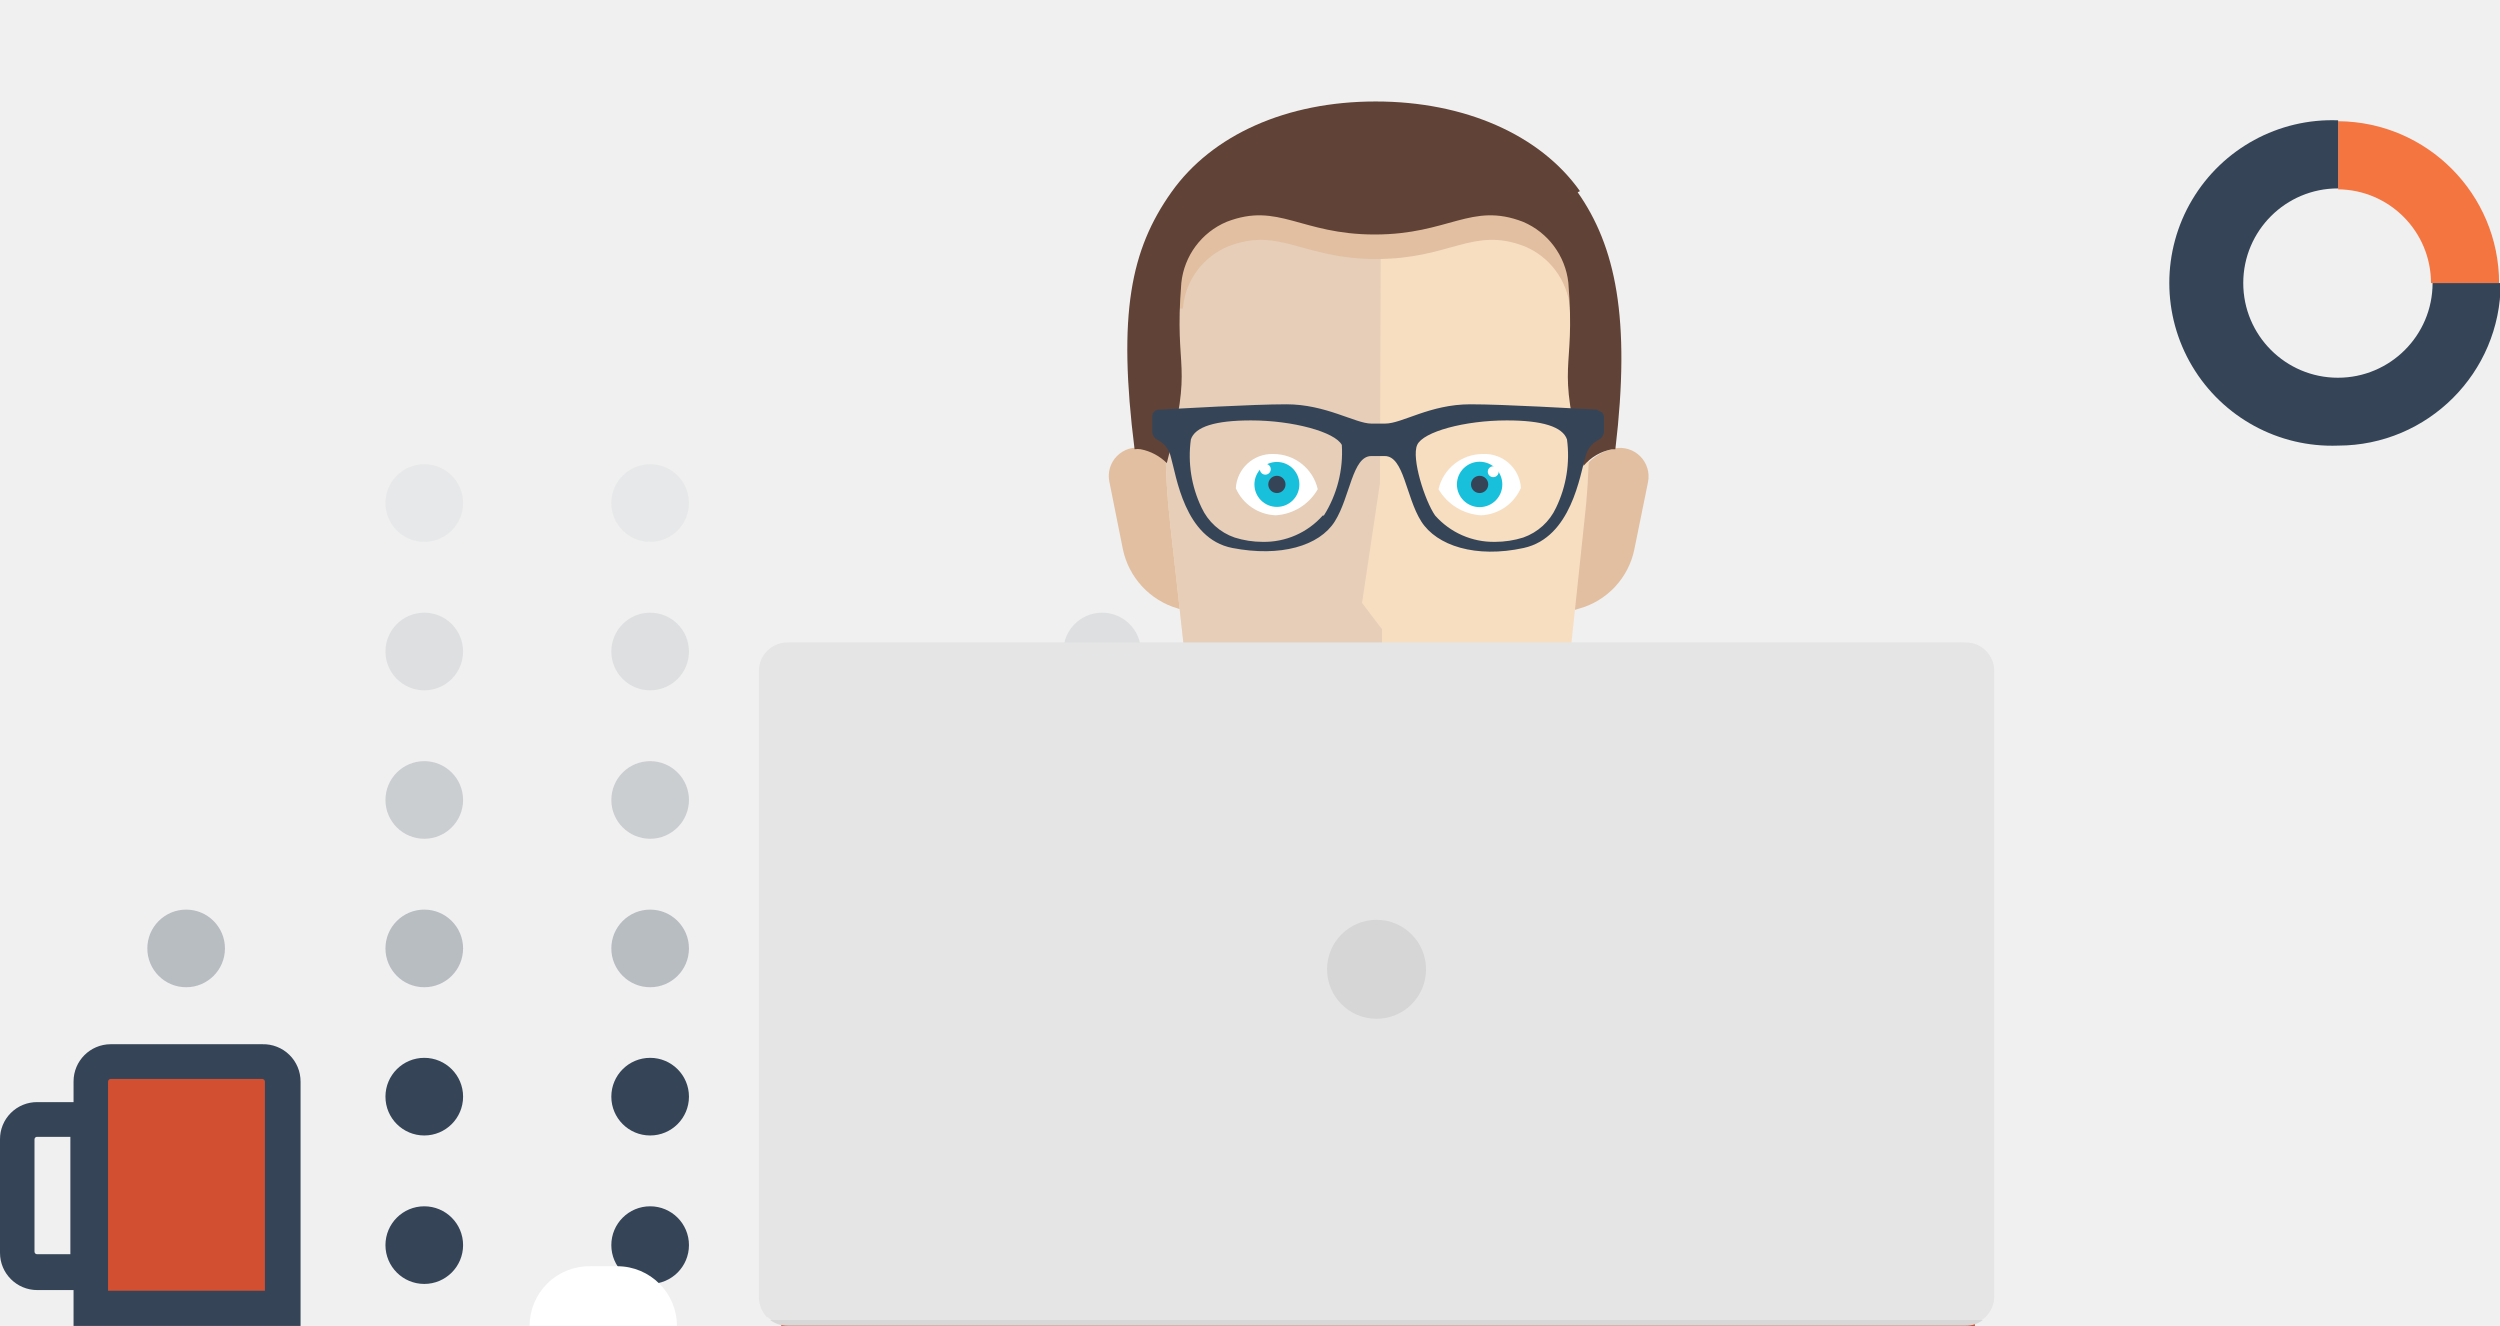
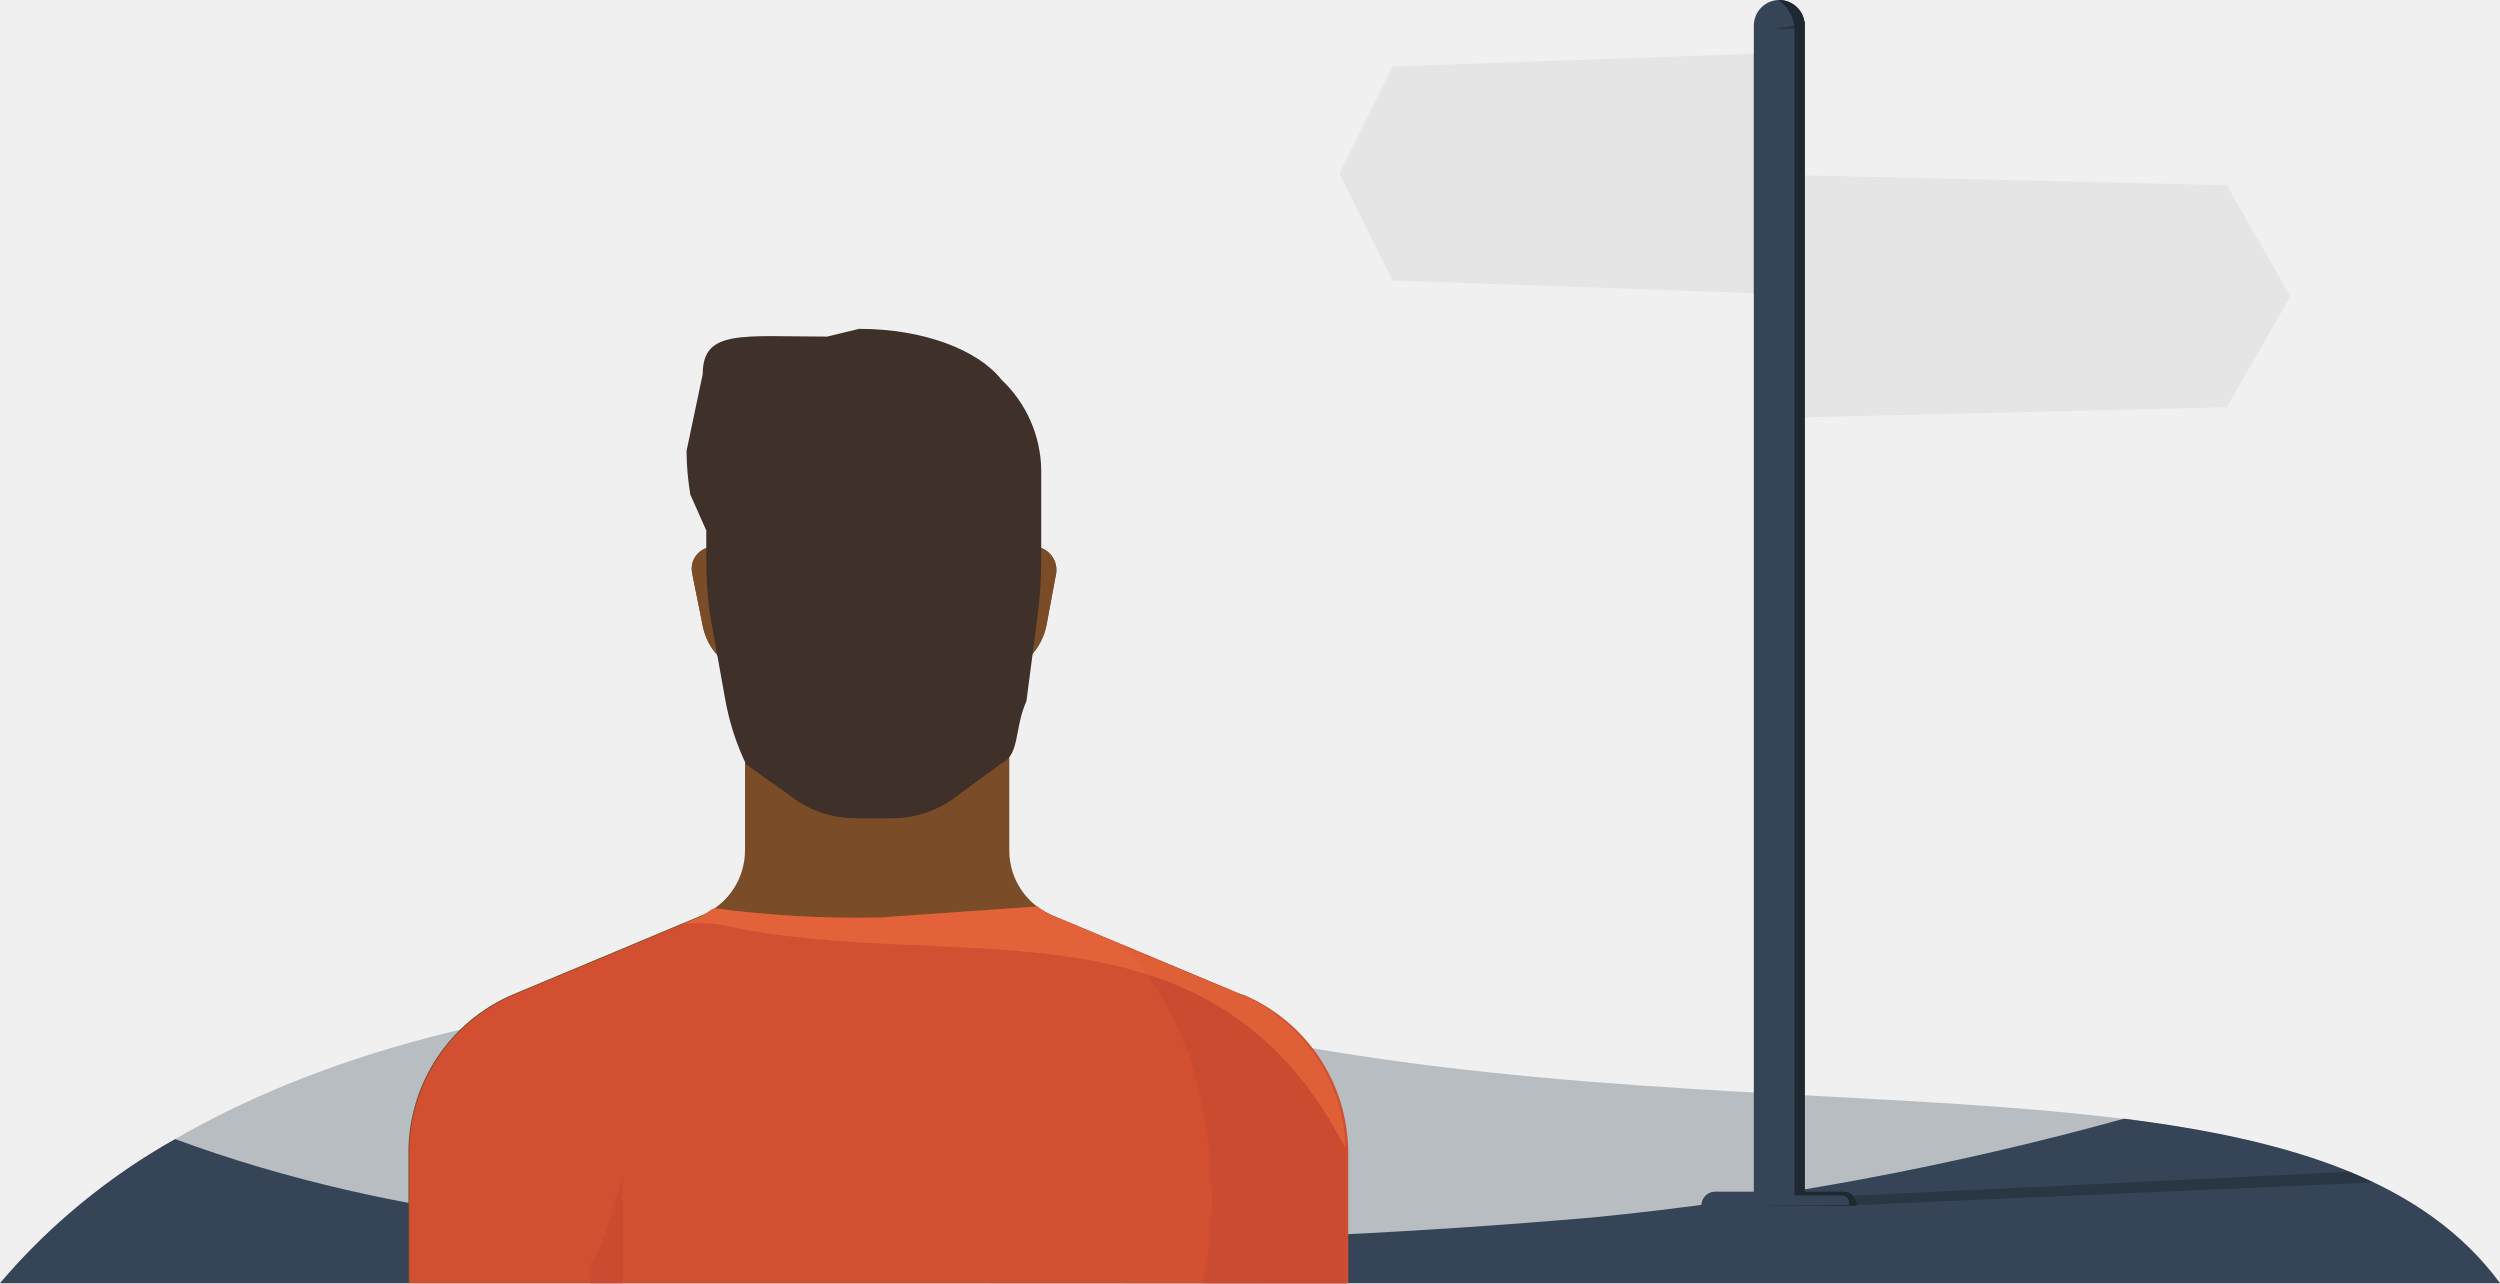
- <svg xmlns="http://www.w3.org/2000/svg" xmlns:xlink="http://www.w3.org/1999/xlink" viewBox="0 0 110.13 58.41">
+ <svg xmlns="http://www.w3.org/2000/svg" xmlns:xlink="http://www.w3.org/1999/xlink" viewBox="0 0 106.51 54.67">
  <defs>
-     <style>.cls-1{fill:none;}.cls-1,.cls-3,.cls-4{clip-rule:evenodd;}.cls-2{fill:#a11d21;}.cls-17,.cls-19,.cls-3{fill:#a63b2c;}.cls-21,.cls-23,.cls-4{fill:#fff;}.cls-10,.cls-30,.cls-5,.cls-6,.cls-7,.cls-8,.cls-9{fill:#354557;}.cls-6{opacity:0.3;}.cls-7{opacity:0.2;}.cls-8{opacity:0.1;}.cls-9{opacity:0.05;}.cls-10{opacity:0.6;}.cls-11{fill:#f47540;}.cls-12{clip-path:url(#clip-path);}.cls-13,.cls-15{fill:#e1bfa0;}.cls-14{clip-path:url(#clip-path-2);}.cls-15,.cls-16,.cls-17,.cls-21,.cls-26,.cls-27,.cls-29,.cls-30{fill-rule:evenodd;}.cls-16{fill:#ca4b2f;}.cls-18{clip-path:url(#clip-path-3);}.cls-20{clip-path:url(#clip-path-4);}.cls-22{clip-path:url(#clip-path-5);}.cls-24{clip-path:url(#clip-path-6);}.cls-25{clip-path:url(#clip-path-7);}.cls-26{fill:#f7dec1;}.cls-27{fill:#e6ceb8;}.cls-28{clip-path:url(#clip-path-8);}.cls-29{fill:#604237;}.cls-31{clip-path:url(#clip-path-9);}.cls-32{fill:#18c0dc;}.cls-33{fill:#e5e5e5;}.cls-34{fill:#d8d8d8;}.cls-35{fill:#d6d6d6;}.cls-36{fill:#d34f32;}</style>
+     <style>.cls-1,.cls-14,.cls-19{fill:#7a4d28;}.cls-1{clip-rule:evenodd;}.cls-10,.cls-2,.cls-3{fill:#354557;}.cls-12,.cls-14,.cls-15,.cls-16,.cls-17,.cls-2,.cls-21,.cls-3,.cls-4,.cls-5{fill-rule:evenodd;}.cls-2{opacity:0.3;}.cls-4{fill:none;}.cls-12,.cls-5{fill:#1e2830;}.cls-17,.cls-5{opacity:0.5;}.cls-6{isolation:isolate;}.cls-7{fill:#e5e5e5;}.cls-8{fill:#cccccb;}.cls-9{fill:#cfcfce;}.cls-11{fill:url(#New_Gradient_Swatch);}.cls-13{fill:url(#New_Gradient_Swatch-2);}.cls-15{fill:#d34f32;}.cls-16{fill:#ca4b2f;}.cls-17{fill:#f47540;}.cls-18{clip-path:url(#clip-path);}.cls-20{clip-path:url(#clip-path-2);}.cls-21{fill:#3f3029;}</style>
+     <linearGradient id="New_Gradient_Swatch" x1="72.49" y1="51.36" x2="79.1" y2="51.36" gradientUnits="userSpaceOnUse">
+       <stop offset="0.35" stop-color="#1e2830" stop-opacity="0" />
+       <stop offset="0.57" stop-color="#1e2830" stop-opacity="0.46" />
+       <stop offset="0.82" stop-color="#1e2830" stop-opacity="0.86" />
+       <stop offset="1" stop-color="#1e2830" />
+     </linearGradient>
+     <linearGradient id="New_Gradient_Swatch-2" x1="74.72" y1="1.08" x2="76.88" y2="1.08" xlink:href="#New_Gradient_Swatch" />
    <clipPath id="clip-path">
-       <path class="cls-1" d="M52.27,21.52l-.49-.78a2.16,2.16,0,0,0-1.45-1,1.25,1.25,0,0,0-1.46,1.48l.59,2.95a3.46,3.46,0,0,0,2.44,2.64l.87.25Z" />
+       <path class="cls-1" d="M32.07,24.65l-.37-.59a1.67,1.67,0,0,0-1.11-.75.94.94,0,0,0-1.1,1.12l.45,2.24a2.6,2.6,0,0,0,1.85,2l.66.19Z" />
    </clipPath>
    <clipPath id="clip-path-2">
-       <path class="cls-1" d="M68.67,27.07l.86-.25A3.42,3.42,0,0,0,72,24.18l.6-2.95a1.26,1.26,0,0,0-1.46-1.48,2.21,2.21,0,0,0-1.46,1l-.48.78Z" />
+       <path class="cls-1" d="M42.07,28.85l.66-.19a2.64,2.64,0,0,0,1.85-2L45,24.41a1,1,0,0,0-1.11-1.12,1.63,1.63,0,0,0-1.1.75l-.37.6Z" />
    </clipPath>
-     <clipPath id="clip-path-3">
-       <path class="cls-3" d="M68.46,35.26a21,21,0,0,1-3.13,4.07l-.47.16a4.82,4.82,0,0,0-3,3.09l-1.15,3.69,2.16-3.35a2.79,2.79,0,0,1,2.45-1.26l4,5.6a17.84,17.84,0,0,0,1.41-7.37v-2a7.44,7.44,0,0,1-2.28-2.64" />
-     </clipPath>
-     <clipPath id="clip-path-4">
-       <path class="cls-3" d="M56.58,39.49l-.48-.16a23.9,23.9,0,0,1-2.47-3l-1.31,0a7.32,7.32,0,0,1-1.63,1.61v2a17.84,17.84,0,0,0,1.41,7.37l4-5.6A2.71,2.71,0,0,1,58.72,43l2,3.32-1.16-3.69a4.8,4.8,0,0,0-3-3.09" />
-     </clipPath>
-     <clipPath id="clip-path-5">
-       <path class="cls-4" d="M69.33,44.93h0a17.68,17.68,0,0,0,1.41-7.37l-2.21-2.41a20.67,20.67,0,0,1-3.2,4.19l4,5.59Z" />
-     </clipPath>
-     <clipPath id="clip-path-6">
-       <path class="cls-4" d="M52.1,44.92l4-5.59a20,20,0,0,1-3.2-4.19l-2.22,2.41a17.84,17.84,0,0,0,1.41,7.37h0Z" />
-     </clipPath>
-     <clipPath id="clip-path-7">
-       <path class="cls-1" d="M53.28,33.54a7,7,0,0,0,.75,1l2,1.93a5.41,5.41,0,0,0,3.72,1.47h2a5.4,5.4,0,0,0,3.72-1.47l2-1.93a6.36,6.36,0,0,0,.76-1V28.9H53.28Z" />
-     </clipPath>
-     <clipPath id="clip-path-8">
-       <path class="cls-1" d="M52.11,13.59v-.05a3.25,3.25,0,0,1,2-2.69c2.28-.88,3.25.56,6.52.56s4.25-1.44,6.53-.56a3.28,3.28,0,0,1,2,2.69v.05H70a8.49,8.49,0,0,0-3.23-6.51,12.52,12.52,0,0,0-6.15-1.5A12.82,12.82,0,0,0,55,6.83a8.5,8.5,0,0,0-3.55,6.76Z" />
-     </clipPath>
-     <clipPath id="clip-path-9">
-       <path id="SVGID" class="cls-2" d="M65,30V30c0,1.2-1.95,2.17-4.34,2.17s-4.33-1-4.33-2.17V30Z" />
-     </clipPath>
-     <symbol id="Are_you_Ready_" data-name="Are you Ready?" viewBox="0 0 110.13 58.41">
-       <circle class="cls-5" cx="18.69" cy="54.85" r="1.71" />
-       <circle class="cls-5" cx="18.69" cy="48.31" r="1.71" />
-       <circle class="cls-6" cx="18.69" cy="41.78" r="1.71" />
-       <circle class="cls-7" cx="18.69" cy="35.24" r="1.71" />
-       <circle class="cls-8" cx="18.69" cy="28.7" r="1.71" />
-       <circle class="cls-9" cx="18.69" cy="22.16" r="1.71" />
-       <circle class="cls-5" cx="8.2" cy="54.85" r="1.71" />
-       <circle class="cls-10" cx="8.2" cy="48.31" r="1.71" />
-       <circle class="cls-6" cx="8.2" cy="41.78" r="1.71" />
-       <circle class="cls-5" cx="28.64" cy="54.85" r="1.71" />
-       <circle class="cls-5" cx="28.64" cy="48.31" r="1.71" />
-       <circle class="cls-6" cx="28.64" cy="41.78" r="1.71" />
-       <circle class="cls-7" cx="28.64" cy="35.24" r="1.71" />
-       <circle class="cls-8" cx="28.64" cy="28.7" r="1.71" />
-       <circle class="cls-9" cx="28.64" cy="22.16" r="1.71" />
-       <circle class="cls-5" cx="38.59" cy="54.85" r="1.71" />
-       <circle class="cls-5" cx="38.59" cy="48.31" r="1.71" />
-       <circle class="cls-6" cx="38.59" cy="41.78" r="1.71" />
-       <circle class="cls-7" cx="38.59" cy="35.24" r="1.71" />
-       <circle class="cls-5" cx="48.55" cy="54.85" r="1.71" />
-       <circle class="cls-5" cx="48.55" cy="48.31" r="1.71" />
-       <circle class="cls-6" cx="48.55" cy="41.78" r="1.71" />
-       <circle class="cls-7" cx="48.55" cy="35.24" r="1.71" />
-       <circle class="cls-8" cx="48.55" cy="28.7" r="1.71" />
-       <circle class="cls-5" cx="58.5" cy="54.85" r="1.71" />
-       <circle class="cls-10" cx="58.5" cy="48.31" r="1.71" />
-       <circle class="cls-6" cx="58.5" cy="41.78" r="1.71" />
-       <circle class="cls-7" cx="58.5" cy="35.24" r="1.71" />
-       <circle class="cls-8" cx="58.5" cy="28.7" r="1.71" />
-       <circle class="cls-9" cx="58.5" cy="22.16" r="1.71" />
-       <path class="cls-11" d="M110.09,12.47h-3A4.13,4.13,0,0,0,103,8.34v-3A7.14,7.14,0,0,1,110.09,12.47Z" />
-       <path class="cls-5" d="M103,19.63A7.17,7.17,0,1,1,103,5.3v3a4.17,4.17,0,1,0,4.16,4.17h3A7.17,7.17,0,0,1,103,19.63Z" />
-       <g class="cls-12">
-         <rect class="cls-13" x="43.26" y="14.15" width="15.09" height="18.51" />
+     <symbol id="Ethical_Considerations" data-name="Ethical Considerations" viewBox="0 0 106.51 54.67">
+       <path class="cls-2" d="M106.51,54.67H0C8.79,44.07,29.4,39.26,52.43,44,75.85,48.89,98.63,44,106.51,54.67Z" />
+       <path class="cls-3" d="M90.49,47.66a133.68,133.68,0,0,1-22.65,4.21,283.7,283.7,0,0,1-30.58,1C27,52.78,17,52.05,7.46,48.53A27.37,27.37,0,0,0,0,54.67H106.51C103.31,50.32,97.65,48.56,90.49,47.66Z" />
+       <path class="cls-4" d="M106.51,54.67H0C8.79,44.07,29.4,39.26,52.43,44,75.85,48.89,98.63,44,106.51,54.67Z" />
+       <polygon class="cls-5" points="101.11 50.38 79.12 51.34 75.41 51.35 74.65 50.82 76.91 51.04 100.11 49.92 101.11 50.38" />
+       <g class="cls-6">
+         <polygon class="cls-7" points="94.87 7.89 97.58 12.62 94.87 17.35 76.9 17.78 76.9 7.47 94.87 7.89" />
+         <polygon class="cls-8" points="76.9 17.78 76.48 17.74 76.48 7.51 76.9 7.47 76.9 17.78" />
      </g>
-       <g class="cls-14">
-         <rect class="cls-13" x="63.08" y="14.15" width="15.09" height="18.51" />
+       <g class="cls-6">
+         <polygon class="cls-7" points="74.7 2.29 74.7 12.49 59.32 11.95 57.07 7.4 59.32 2.83 74.7 2.29" />
+         <polygon class="cls-9" points="74.7 2.29 75.32 2.33 75.32 12.46 74.7 12.49 74.7 2.29" />
      </g>
-       <path class="cls-15" d="M87,58.41v-7.3a9.63,9.63,0,0,0-5.91-8.89L70.59,37.81a4,4,0,0,1-2.43-3.66V28.9H53.28v5.25a4,4,0,0,1-2.44,3.66L40.33,42.22a9.63,9.63,0,0,0-5.91,8.89v7.3Z" />
-       <path class="cls-16" d="M81.11,42.22,70.59,37.81a4,4,0,0,1-2.22-2.41,18.2,18.2,0,0,1-2.11,2.9c-.29.34-.6.68-.93,1l-.47.16a4.82,4.82,0,0,0-3,3.09l-.22.7-.93,3-1.16-3.69a4.8,4.8,0,0,0-3-3.09l-.48-.16L56,39.15c-.37-.39-.71-.78-1-1.16l-.27-.33c-.36-.44-.7-.89-1-1.34-.21-.3-.39-.61-.57-.92a4,4,0,0,1-2.23,2.41L40.33,42.22a9.63,9.63,0,0,0-5.91,8.89v7.3H87v-7.3a9.63,9.63,0,0,0-5.91-8.89" />
-       <path class="cls-17" d="M68.46,35.26a21,21,0,0,1-3.13,4.07l-.47.16a4.82,4.82,0,0,0-3,3.09l-1.15,3.69,2.16-3.35a2.79,2.79,0,0,1,2.45-1.26l4,5.6a17.84,17.84,0,0,0,1.41-7.37v-2a7.44,7.44,0,0,1-2.28-2.64" />
+       <path class="cls-10" d="M75.8,0h0a1.09,1.09,0,0,1,1.09,1.09v50.1a0,0,0,0,1,0,0H74.72a0,0,0,0,1,0,0V1.09A1.09,1.09,0,0,1,75.8,0Z" />
+       <path class="cls-10" d="M79.12,51.34H72.49a.58.58,0,0,1,.57-.57h5.5A.57.57,0,0,1,79.12,51.34Z" />
+       <rect class="cls-11" x="72.49" y="51.35" width="6.62" height="0.03" />
+       <path class="cls-12" d="M78.54,50.77H76.89V1.08h0A1.1,1.1,0,0,0,75.77,0a1.65,1.65,0,0,1,.68,1.1h0V50.8h0v.13h2a.32.32,0,0,1,.33.32v.1h.33A.57.57,0,0,0,78.54,50.77Z" />
+       <path class="cls-13" d="M76.87.91a1.68,1.68,0,0,1-1.07.24A1.77,1.77,0,0,1,74.73.92a.13.13,0,0,0,0,.06c0,.15.49.27,1.08.27s1.06-.13,1.08-.27A.09.09,0,0,0,76.87.91Z" />
+       <path class="cls-14" d="M57.37,54.67V49.12a7.32,7.32,0,0,0-4.49-6.75l-8-3.35A3,3,0,0,1,43,36.24v-4H31.74v4A3,3,0,0,1,29.89,39l-8,3.35a7.32,7.32,0,0,0-4.49,6.75v5.55Z" />
+       <path class="cls-15" d="M52.88,42.37l-8-3.35a2.9,2.9,0,0,1-.68-.4l-6.7.47a45.29,45.29,0,0,1-7-.39c-.22,0-.37.24-.57.32l-8,3.35a7.32,7.32,0,0,0-4.49,6.75v5.55h40V49.12a7.32,7.32,0,0,0-4.49-6.75" />
+       <path class="cls-16" d="M26.17,51.2a5.69,5.69,0,0,1-.32,1.14,5.21,5.21,0,0,1-.72,1.57v.14c0,.21,0,.41,0,.62h1.4c0-1.51,0-3,0-4.52A10.77,10.77,0,0,1,26.17,51.2Z" />
+       <path class="cls-16" d="M52.88,42.37l-5.05-2.11a14.11,14.11,0,0,1,3,5.24,20.57,20.57,0,0,1,.77,6.76,17.57,17.57,0,0,1-.36,2.41h6.12V49.12A7.32,7.32,0,0,0,52.88,42.37Z" />
+       <path class="cls-17" d="M31,39.46c9.41,2,19.77-1.43,25.66,8.27.23.39.45.79.67,1.18a7.31,7.31,0,0,0-4.47-6.54l-8-3.35a2.9,2.9,0,0,1-.68-.4l-6.7.47a45.29,45.29,0,0,1-7-.39c-.22,0-.37.24-.57.32l-.8.34A5.82,5.82,0,0,1,31,39.46Z" />
+       <path class="cls-14" d="M32.07,24.65l-.37-.59a1.67,1.67,0,0,0-1.11-.75.94.94,0,0,0-1.1,1.12l.45,2.24a2.6,2.6,0,0,0,1.85,2l.66.19Z" />
      <g class="cls-18">
-         <rect class="cls-19" x="55.13" y="29.68" width="21.19" height="23.16" />
+         <rect class="cls-19" x="25.23" y="19.05" width="11.46" height="14.06" />
      </g>
-       <path class="cls-17" d="M56.58,39.49l-.48-.16a23.9,23.9,0,0,1-2.47-3l-1.31,0a7.32,7.32,0,0,1-1.63,1.61v2a17.84,17.84,0,0,0,1.41,7.37l4-5.6A2.71,2.71,0,0,1,58.72,43l2,3.32-1.16-3.69a4.8,4.8,0,0,0-3-3.09" />
+       <path class="cls-14" d="M42.07,28.85l.66-.19a2.64,2.64,0,0,0,1.85-2L45,24.41a1,1,0,0,0-1.11-1.12,1.63,1.63,0,0,0-1.1.75l-.37.6Z" />
      <g class="cls-20">
-         <rect class="cls-19" x="45.11" y="30.71" width="21.19" height="22.13" />
+         <rect class="cls-19" x="37.83" y="19.03" width="11.46" height="14.06" />
      </g>
-       <path class="cls-21" d="M69.33,44.93h0a17.68,17.68,0,0,0,1.41-7.37l-2.21-2.41a20.67,20.67,0,0,1-3.2,4.19l4,5.59Z" />
-       <g class="cls-22">
-         <rect class="cls-23" x="59.75" y="29.56" width="16.58" height="20.95" />
-       </g>
-       <path class="cls-21" d="M52.1,44.92l4-5.59a20,20,0,0,1-3.2-4.19l-2.22,2.41a17.84,17.84,0,0,0,1.41,7.37h0Z" />
-       <g class="cls-24">
-         <rect class="cls-23" x="45.11" y="29.56" width="16.58" height="20.95" />
-       </g>
-       <g class="cls-25">
-         <rect class="cls-13" x="47.69" y="23.31" width="26.05" height="20.18" />
-       </g>
-       <path class="cls-26" d="M61.66,35.9a5.42,5.42,0,0,0,3.72-1.48l2-1.92a6.8,6.8,0,0,0,1.82-3.94L69.79,23A31.2,31.2,0,0,0,70,19.64V14a8.54,8.54,0,0,0-8.54-8.54H59.88A8.53,8.53,0,0,0,51.35,14v5.66A28.81,28.81,0,0,0,51.54,23l.62,5.57A6.8,6.8,0,0,0,54,32.5l2,1.92a5.42,5.42,0,0,0,3.72,1.48Z" />
-       <path class="cls-27" d="M60.84,5.44h-1A8.53,8.53,0,0,0,51.35,14v5.66A28.81,28.81,0,0,0,51.54,23l.62,5.57A6.8,6.8,0,0,0,54,32.5l2,1.92a5.42,5.42,0,0,0,3.72,1.48h1.16V27.72L60,26.56l.79-5.28Z" />
-       <g class="cls-28">
-         <rect class="cls-13" x="45.83" width="29.77" height="19.17" />
-       </g>
-       <path class="cls-29" d="M69.6,8.42c-1.75-2.48-5.08-3.95-9-3.95s-7.21,1.47-9,4-2.37,5.36-1.62,11.32a.82.82,0,0,1,.27,0,2.23,2.23,0,0,1,1.15.61c1.21-4.6.31-3.86.64-7.94a3.29,3.29,0,0,1,2-2.69c2.28-.88,3.25.56,6.52.56s4.25-1.44,6.53-.56a3.31,3.31,0,0,1,2,2.69c.33,4.12-.6,3.32.67,8.06h0a2.16,2.16,0,0,1,1.25-.73h.15c.69-5.79,0-8.95-1.66-11.32" />
-       <path class="cls-30" d="M70.41,18.05c-.94-.05-4.14-.24-5.64-.24-1.78,0-3,.85-3.75.85h-.61c-.7,0-2-.85-3.74-.85-1.51,0-4.7.19-5.65.24a.28.28,0,0,0-.26.29V19a.42.42,0,0,0,.24.38,1.13,1.13,0,0,1,.58.76c.24.8.59,3.59,2.71,4s3.83-.09,4.51-1.17.77-2.88,1.61-2.88H61c.85,0,.93,1.81,1.61,2.88s2.4,1.63,4.51,1.17,2.48-3.24,2.72-4a1.1,1.1,0,0,1,.57-.76.43.43,0,0,0,.25-.38v-.62a.29.29,0,0,0-.27-.29M58.27,22.71a3.45,3.45,0,0,1-2.65,1.16,4.09,4.09,0,0,1-1.23-.19,2.5,2.5,0,0,1-1.46-1.32,5.27,5.27,0,0,1-.47-3c.18-.56,1.07-.84,2.65-.84,1.85,0,3.7.51,4,1.08a5.23,5.23,0,0,1-.79,3.11m10.23-.35a2.51,2.51,0,0,1-1.45,1.32,4.15,4.15,0,0,1-1.24.19,3.44,3.44,0,0,1-2.64-1.16c-.46-.66-1.05-2.53-.79-3.11s2.09-1.08,3.95-1.08c1.57,0,2.46.28,2.65.84a5.3,5.3,0,0,1-.48,3" />
-       <path id="SVGID-2" data-name="SVGID" class="cls-2" d="M65,30V30c0,1.2-1.95,2.17-4.34,2.17s-4.33-1-4.33-2.17V30Z" />
-       <g class="cls-31">
-         <path class="cls-23" d="M64.66,30.6a20.59,20.59,0,0,1-3.6.29c-.24,0-.48,0-.72,0a18.94,18.94,0,0,1-3.71-.35c-.1,0-.18-.61-.18-.61h8.47S64.86,30.55,64.66,30.6Z" />
-       </g>
-       <path class="cls-23" d="M63.37,21.55A2,2,0,0,1,65.32,20,1.6,1.6,0,0,1,67,21.49a2,2,0,0,1-1.76,1.21A2.33,2.33,0,0,1,63.37,21.55Z" />
-       <circle class="cls-32" cx="65.18" cy="21.34" r="1" />
-       <circle class="cls-5" cx="65.18" cy="21.34" r="0.38" />
-       <circle class="cls-23" cx="65.78" cy="20.78" r="0.24" />
-       <path class="cls-23" d="M58.05,21.55A2,2,0,0,0,56.1,20a1.6,1.6,0,0,0-1.66,1.51A2,2,0,0,0,56.2,22.7,2.29,2.29,0,0,0,58.05,21.55Z" />
-       <circle class="cls-32" cx="56.25" cy="21.34" r="0.99" />
-       <circle class="cls-5" cx="56.25" cy="21.34" r="0.38" />
-       <circle class="cls-23" cx="55.74" cy="20.67" r="0.24" />
-       <path class="cls-33" d="M33.8,58a1.26,1.26,0,0,0,.89.37h51.9a1.26,1.26,0,0,0,1.26-1.26V29.56a1.25,1.25,0,0,0-1.26-1.26H34.69a1.26,1.26,0,0,0-1.26,1.26V57.15a1.29,1.29,0,0,0,.37.89" />
-       <path class="cls-34" d="M87.35,58.15a1.21,1.21,0,0,1-.75.25H34.69a1.24,1.24,0,0,1-.76-.25Z" />
-       <circle class="cls-35" cx="60.64" cy="42.7" r="2.18" />
-       <path class="cls-23" d="M26,55.78h1.19a2.63,2.63,0,0,1,2.63,2.63v0a0,0,0,0,1,0,0H23.33a0,0,0,0,1,0,0v0A2.63,2.63,0,0,1,26,55.78Z" />
-       <path class="cls-36" d="M4,57.62h8.43V47.49a.72.72,0,0,0-.72-.72h-7a.72.72,0,0,0-.72.72Z" />
-       <path class="cls-5" d="M0,50.19v5a1.64,1.64,0,0,0,1.64,1.64h1.6v1.6h10V47.65A1.64,1.64,0,0,0,11.56,46H4.87a1.64,1.64,0,0,0-1.63,1.64v.91H1.64A1.63,1.63,0,0,0,0,50.19Zm4.76-2.54a.12.12,0,0,1,.11-.12h6.69a.12.12,0,0,1,.11.12v9.21H4.76ZM1.52,50.19a.11.11,0,0,1,.12-.11H3.1v5.17H1.64a.11.11,0,0,1-.12-.11Z" />
+       <path class="cls-21" d="M42.67,16.18c-1-1.27-3.31-2.17-6.07-2.17l-1.36.33c-3.61,0-5.3-.32-5.3,1.59l-.69,3.28a11.58,11.58,0,0,0,.16,1.86l.68,1.53v1.27a17.16,17.16,0,0,0,.15,2.26l.65,3.63a10.8,10.8,0,0,0,.9,2.81l1.82,1.29a4.48,4.48,0,0,0,2.85,1H38a4.48,4.48,0,0,0,2.84-1l1.83-1.34c.79-.37.54-1.5,1.06-2.65l.49-3.74a19,19,0,0,0,.14-2.26V20A5.39,5.39,0,0,0,42.67,16.18Z" />
    </symbol>
  </defs>
  <g id="Layer_2" data-name="Layer 2">
    <g id="Layer_1-2" data-name="Layer 1">
-       <use id="Are_you_Ready_3" data-name="Are you Ready?" width="110.13" height="58.41" xlink:href="#Are_you_Ready_" />
+       <use id="Ethical_Considerations-3" data-name="Ethical Considerations" width="106.51" height="54.67" xlink:href="#Ethical_Considerations" />
    </g>
  </g>
</svg>
